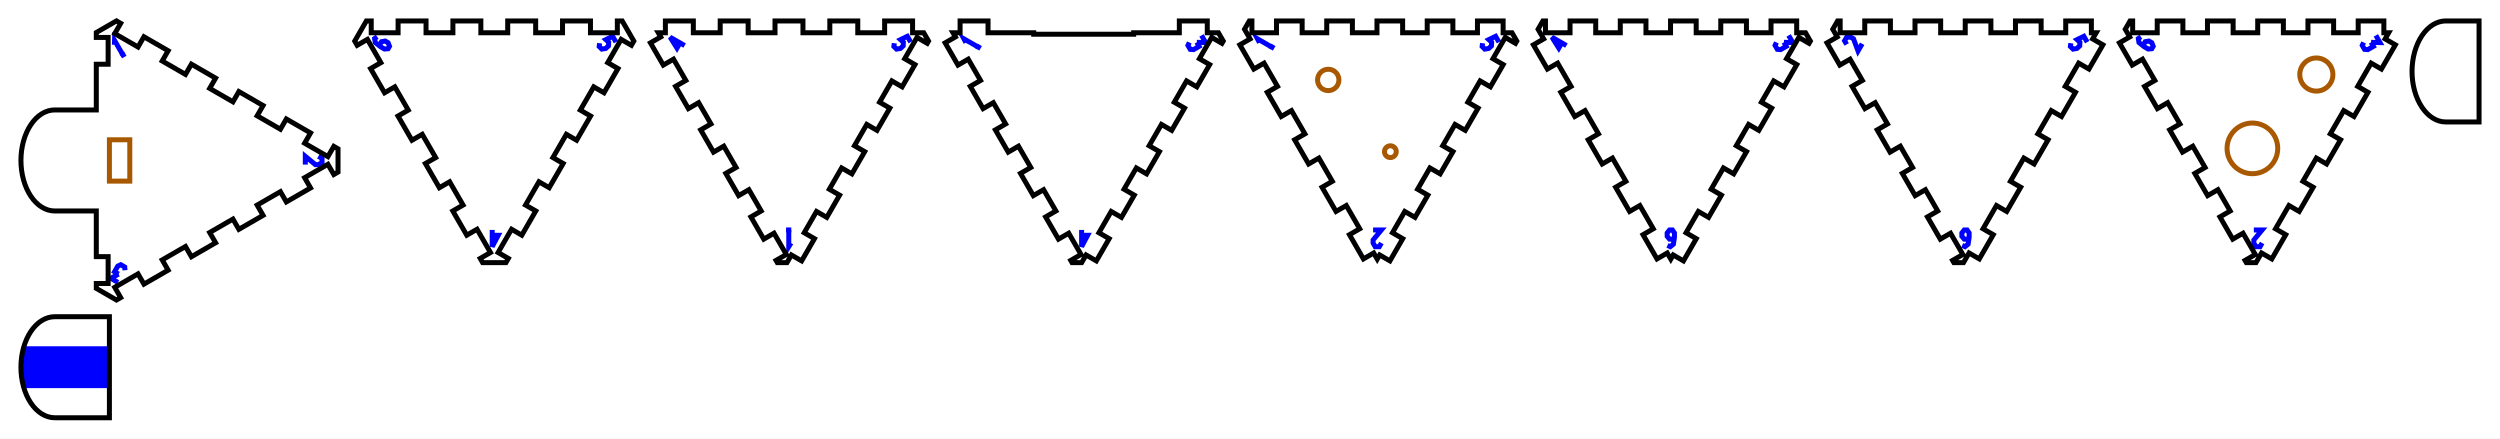
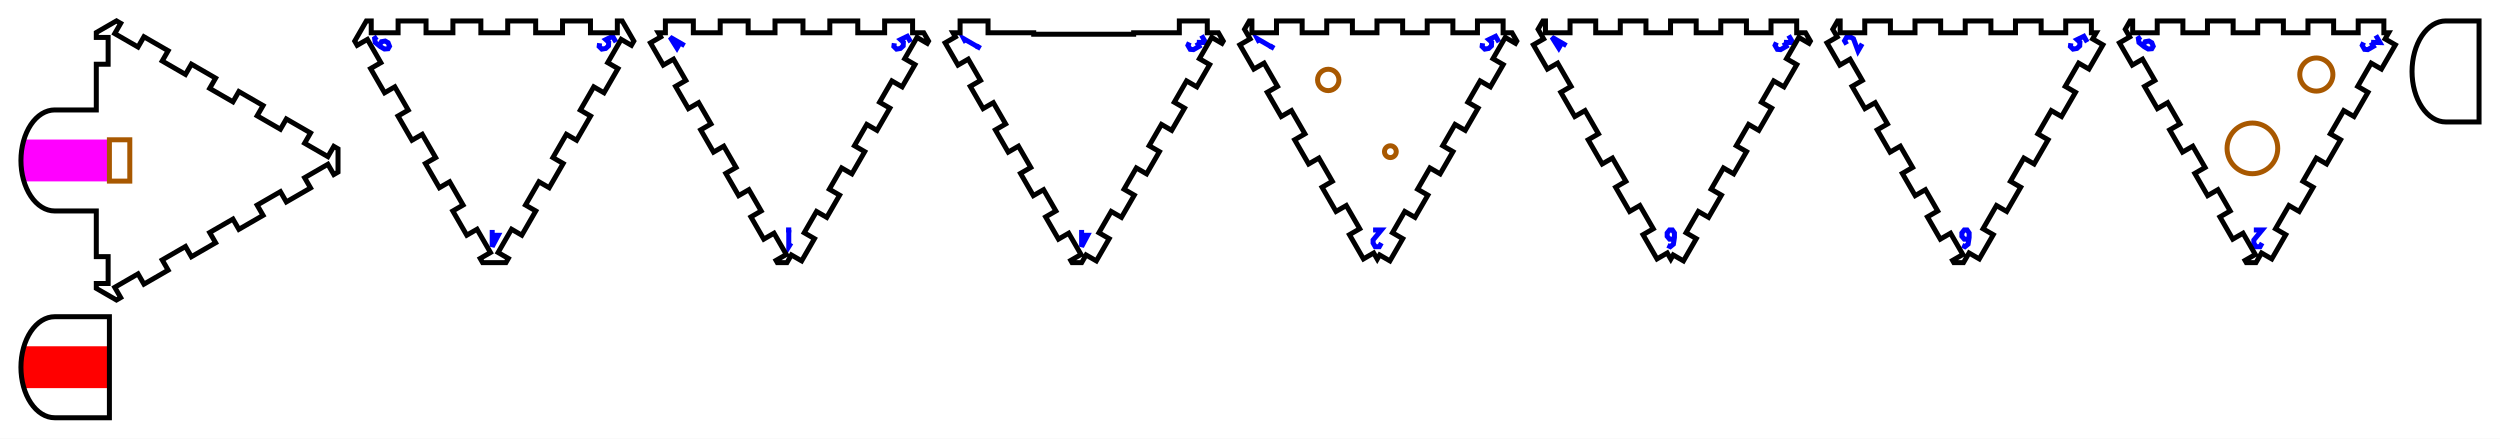
<svg xmlns="http://www.w3.org/2000/svg" width="597.11mm" height="104.78mm" viewBox="0 0 597.11 104.78">
  <rect x="0.0" y="0.0" width="597.11" height="104.78" fill="#ffffff" />
-   <g fill="#0000ff" stroke="none">
+   <g fill="#ff0000" stroke="none">
    <path d="M 26.065,82.710 L 26.065,92.710 L 5.793,92.710 L 5.706,92.415 L 5.624,92.117 L 5.548,91.816 L 5.477,91.512 L 5.412,91.204 L 5.352,90.895 L 5.298,90.583 L 5.249,90.269 L 5.206,89.953 L 5.169,89.636 L 5.137,89.317 L 5.111,88.997 L 5.091,88.676 L 5.077,88.355 L 5.068,88.032 L 5.065,87.710 L 5.068,87.388 L 5.077,87.066 L 5.091,86.744 L 5.111,86.423 L 5.137,86.103 L 5.169,85.785 L 5.206,85.467 L 5.249,85.151 L 5.298,84.837 L 5.352,84.525 L 5.412,84.216 L 5.477,83.909 L 5.548,83.605 L 5.624,83.303 L 5.706,83.005 L 5.793,82.710 Z" />
  </g>
+   <g fill="#ff00ff" stroke="none">
+     <path d="M 26.065,33.323 L 26.065,43.323 L 5.793,43.323 L 5.706,43.028 L 5.624,42.730 L 5.548,42.428 L 5.477,42.124 L 5.412,41.817 L 5.352,41.507 L 5.298,41.195 L 5.249,40.881 L 5.206,40.566 L 5.169,40.248 L 5.137,39.929 L 5.111,39.609 L 5.091,39.289 L 5.077,38.967 L 5.068,38.645 L 5.065,38.323 L 5.068,38.000 L 5.077,37.678 L 5.091,37.357 L 5.111,37.036 L 5.137,36.716 L 5.169,36.397 L 5.206,36.080 L 5.249,35.764 L 5.298,35.450 L 5.352,35.138 L 5.412,34.828 L 5.477,34.521 L 5.548,34.217 L 5.624,33.916 L 5.706,33.617 L 5.793,33.323 Z" />
+   </g>
  <g fill="none" stroke="#0000ff" stroke-width="1.194">
-     <path d="M 76.039,37.331 L 76.919,37.827 L 76.919,38.819 L 76.039,39.315 L 75.319,39.315 L 72.919,37.331 L 72.919,39.315" />
-     <path d="M 28.174,67.458 L 26.456,66.466 L 28.322,65.465" />
-     <path d="M 28.322,65.465 L 27.356,64.907 L 28.136,63.556 L 28.842,63.225 L 29.788,63.770 L 29.854,64.548" />
-     <path d="M 27.325,10.694 L 27.358,9.659 L 29.358,13.123" />
-     <path d="M 28.842,13.420 L 29.916,12.800" />
    <path d="M 90.091,8.787 L 89.479,9.207 L 89.627,10.152 L 90.889,11.166 L 91.824,11.706 L 92.695,11.637 L 93.030,11.057 L 92.692,10.203 L 91.999,9.803 L 91.125,9.957 L 90.728,10.644 L 90.889,11.166" />
    <path d="M 147.129,10.066 L 146.323,8.670 L 144.703,9.463 L 145.379,10.075 L 145.335,10.959 L 144.673,11.571 L 143.749,11.732 L 143.107,11.100 L 143.213,10.323" />
    <path d="M 117.560,54.919 L 117.560,58.919 L 118.999,56.199 L 117.015,56.199" />
    <path d="M 163.517,10.885 L 160.053,8.885 L 161.689,11.491 L 162.681,9.773" />
    <path d="M 217.517,10.066 L 216.711,8.670 L 215.090,9.463 L 215.767,10.075 L 215.723,10.959 L 215.060,11.571 L 214.137,11.732 L 213.495,11.100 L 213.601,10.323" />
    <path d="M 188.940,58.039 L 188.394,58.919 L 188.394,54.919" />
    <path d="M 188.990,54.919 L 187.750,54.919" />
    <path d="M 230.707,10.184 L 230.217,9.272 L 233.681,11.272" />
    <path d="M 233.384,11.787 L 234.004,10.713" />
    <path d="M 286.975,8.456 L 287.967,10.174 L 285.850,10.107" />
    <path d="M 285.850,10.107 L 286.408,11.074 L 285.057,11.854 L 284.279,11.787 L 283.734,10.842 L 284.065,10.136" />
    <path d="M 258.336,54.919 L 258.336,58.919 L 259.774,56.199 L 257.790,56.199" />
    <path d="M 300.821,10.184 L 300.332,9.272 L 303.796,11.272" />
    <path d="M 303.499,11.787 L 304.119,10.713" />
    <path d="M 358.019,10.066 L 357.213,8.670 L 355.593,9.463 L 356.269,10.075 L 356.225,10.959 L 355.563,11.571 L 354.639,11.732 L 353.997,11.100 L 354.103,10.323" />
    <path d="M 329.938,58.039 L 329.442,58.919 L 328.450,58.919 L 327.954,58.039 L 327.954,57.319 L 329.938,54.919 L 327.954,54.919" />
    <path d="M 374.134,10.885 L 370.670,8.885 L 372.307,11.491 L 373.299,9.773" />
    <path d="M 427.204,8.456 L 428.196,10.174 L 426.080,10.107" />
    <path d="M 426.080,10.107 L 426.638,11.074 L 425.287,11.854 L 424.509,11.787 L 423.963,10.842 L 424.295,10.136" />
    <path d="M 398.268,58.599 L 398.937,58.919 L 399.681,58.319 L 399.929,56.719 L 399.929,55.639 L 399.433,54.919 L 398.764,54.919 L 398.193,55.639 L 398.193,56.439 L 398.764,57.119 L 399.557,57.119 L 399.929,56.719" />
    <path d="M 441.076,10.614 L 440.562,9.744 L 441.058,8.885 L 442.068,8.896 L 442.691,9.256 L 443.778,12.174 L 444.770,10.456" />
    <path d="M 498.522,10.066 L 497.716,8.670 L 496.095,9.463 L 496.772,10.075 L 496.728,10.959 L 496.065,11.571 L 495.142,11.732 L 494.500,11.100 L 494.606,10.323" />
    <path d="M 468.655,58.599 L 469.325,58.919 L 470.069,58.319 L 470.317,56.719 L 470.317,55.639 L 469.821,54.919 L 469.151,54.919 L 468.581,55.639 L 468.581,56.439 L 469.151,57.119 L 469.945,57.119 L 470.317,56.719" />
    <path d="M 511.341,8.787 L 510.729,9.207 L 510.877,10.152 L 512.138,11.166 L 513.074,11.706 L 513.945,11.637 L 514.280,11.057 L 513.942,10.203 L 513.249,9.803 L 512.375,9.957 L 511.978,10.644 L 512.138,11.166" />
    <path d="M 567.449,8.456 L 568.441,10.174 L 566.324,10.107" />
    <path d="M 566.324,10.107 L 566.882,11.074 L 565.531,11.854 L 564.754,11.787 L 564.208,10.842 L 564.539,10.136" />
    <path d="M 540.298,58.039 L 539.802,58.919 L 538.810,58.919 L 538.314,58.039 L 538.314,57.319 L 540.298,54.919 L 538.314,54.919" />
  </g>
  <g fill="none" stroke="#a85800" stroke-width="1.194">
-     <path d="M 26.130,43.258 L 31.000,43.258 L 31.000,33.388 L 26.130,33.388 Z" />
+     <path d="M 26.130,33.388 L 31.000,33.388 L 31.000,43.258 L 26.130,43.258 Z" />
    <circle cx="332.079" cy="36.226" r="1.408" />
    <circle cx="317.241" cy="19.092" r="2.552" />
    <circle cx="553.243" cy="17.803" r="3.955" />
    <circle cx="537.971" cy="35.438" r="6.051" />
  </g>
  <g fill="none" stroke="#000000" stroke-width="1.194">
-     <path d="M 80.734,35.543 L 80.734,41.103 L 79.727,41.684 L 78.312,39.235 L 72.756,42.442 L 74.171,44.892 L 68.389,48.230 L 66.975,45.780 L 61.419,48.988 L 62.834,51.437 L 57.052,54.775 L 55.638,52.326 L 50.082,55.533 L 51.496,57.983 L 45.715,61.320 L 44.301,58.871 L 38.745,62.079 L 40.159,64.528 L 34.378,67.866 L 32.964,65.416 L 27.408,68.624 L 28.822,71.074 L 27.815,71.655 L 23.000,68.875 L 23.000,67.712 L 25.828,67.712 L 25.828,61.297 L 23.000,61.297 L 23.000,50.388 L 13.063,50.388 L 12.271,50.329 L 11.486,50.154 L 10.716,49.865 L 9.969,49.464 L 9.253,48.956 L 8.574,48.346 L 7.939,47.640 L 7.354,46.844 L 6.824,45.967 L 6.354,45.016 L 5.948,44.001 L 5.611,42.932 L 5.346,41.819 L 5.154,40.672 L 5.039,39.503 L 5.000,38.323 L 5.039,37.142 L 5.154,35.973 L 5.346,34.826 L 5.611,33.713 L 5.948,32.644 L 6.354,31.629 L 6.824,30.679 L 7.354,29.801 L 7.939,29.005 L 8.574,28.299 L 9.253,27.689 L 9.969,27.181 L 10.716,26.780 L 11.486,26.491 L 12.271,26.316 L 13.063,26.258 L 23.000,26.258 L 23.000,15.348 L 25.828,15.348 L 25.828,8.933 L 23.000,8.933 L 23.000,7.770 L 27.815,4.990 L 28.822,5.572 L 27.408,8.021 L 32.964,11.229 L 34.378,8.779 L 40.159,12.117 L 38.745,14.566 L 44.301,17.774 L 45.715,15.325 L 51.496,18.662 L 50.082,21.112 L 55.638,24.320 L 57.052,21.870 L 62.834,25.208 L 61.419,27.657 L 66.975,30.865 L 68.389,28.416 L 74.171,31.753 L 72.756,34.203 L 78.312,37.411 L 79.727,34.961 Z" />
+     <path d="M 80.734,41.103 L 80.734,35.543 L 79.727,34.961 L 78.312,37.411 L 72.756,34.203 L 74.171,31.753 L 68.389,28.416 L 66.975,30.865 L 61.419,27.657 L 62.834,25.208 L 57.052,21.870 L 55.638,24.320 L 50.082,21.112 L 51.496,18.662 L 45.715,15.325 L 44.301,17.774 L 38.745,14.566 L 40.159,12.117 L 34.378,8.779 L 32.964,11.229 L 27.408,8.021 L 28.822,5.572 L 27.815,4.990 L 23.000,7.770 L 23.000,8.933 L 25.828,8.933 L 25.828,15.348 L 23.000,15.348 L 23.000,26.258 L 13.063,26.258 L 12.271,26.316 L 11.486,26.491 L 10.716,26.780 L 9.969,27.181 L 9.253,27.689 L 8.574,28.299 L 7.939,29.005 L 7.354,29.801 L 6.824,30.679 L 6.354,31.629 L 5.948,32.644 L 5.611,33.713 L 5.346,34.826 L 5.154,35.973 L 5.039,37.142 L 5.000,38.323 L 5.039,39.503 L 5.154,40.672 L 5.346,41.819 L 5.611,42.932 L 5.948,44.001 L 6.354,45.016 L 6.824,45.967 L 7.354,46.844 L 7.939,47.640 L 8.574,48.346 L 9.253,48.956 L 9.969,49.464 L 10.716,49.865 L 11.486,50.154 L 12.271,50.329 L 13.063,50.388 L 23.000,50.388 L 23.000,61.297 L 25.828,61.297 L 25.828,67.712 L 23.000,67.712 L 23.000,68.875 L 27.815,71.655 L 28.822,71.074 L 27.408,68.624 L 32.964,65.416 L 34.378,67.866 L 40.159,64.528 L 38.745,62.079 L 44.301,58.871 L 45.715,61.320 L 51.496,57.983 L 50.082,55.533 L 55.638,52.326 L 57.052,54.775 L 62.834,51.437 L 61.419,48.988 L 66.975,45.780 L 68.389,48.230 L 74.171,44.892 L 72.756,42.442 L 78.312,39.235 L 79.727,41.684 Z" />
    <path d="M 84.724,9.815 L 87.504,5.000 L 88.667,5.000 L 88.667,7.828 L 95.082,7.828 L 95.082,5.000 L 101.758,5.000 L 101.758,7.828 L 108.173,7.828 L 108.173,5.000 L 114.849,5.000 L 114.849,7.828 L 121.264,7.828 L 121.264,5.000 L 127.940,5.000 L 127.940,7.828 L 134.355,7.828 L 134.355,5.000 L 141.031,5.000 L 141.031,7.828 L 147.446,7.828 L 147.446,5.000 L 148.609,5.000 L 151.389,9.815 L 150.807,10.822 L 148.358,9.408 L 145.150,14.964 L 147.600,16.378 L 144.262,22.159 L 141.813,20.745 L 138.605,26.301 L 141.054,27.715 L 137.717,33.496 L 135.267,32.082 L 132.059,37.638 L 134.509,39.052 L 131.171,44.834 L 128.722,43.419 L 125.514,48.975 L 127.963,50.389 L 124.626,56.171 L 122.176,54.756 L 118.968,60.312 L 121.418,61.727 L 120.836,62.734 L 115.276,62.734 L 114.695,61.727 L 117.144,60.312 L 113.937,54.756 L 111.487,56.171 L 108.149,50.389 L 110.599,48.975 L 107.391,43.419 L 104.942,44.834 L 101.604,39.052 L 104.053,37.638 L 100.846,32.082 L 98.396,33.496 L 95.059,27.715 L 97.508,26.301 L 94.300,20.745 L 91.851,22.159 L 88.513,16.378 L 90.963,14.964 L 87.755,9.408 L 85.305,10.822 Z" />
    <path d="M 157.230,7.828 L 158.924,7.828 L 158.924,5.000 L 165.600,5.000 L 165.600,7.828 L 172.015,7.828 L 172.015,5.000 L 178.691,5.000 L 178.691,7.828 L 185.106,7.828 L 185.106,5.000 L 191.782,5.000 L 191.782,7.828 L 198.197,7.828 L 198.197,5.000 L 204.873,5.000 L 204.873,7.828 L 211.288,7.828 L 211.288,5.000 L 217.964,5.000 L 217.964,7.828 L 220.630,7.828 L 221.777,9.815 L 221.468,10.350 L 219.018,8.936 L 216.083,14.019 L 218.533,15.434 L 215.468,20.742 L 213.018,19.328 L 210.083,24.412 L 212.533,25.826 L 209.468,31.135 L 207.018,29.720 L 204.083,34.804 L 206.533,36.218 L 203.468,41.527 L 201.018,40.113 L 198.083,45.196 L 200.533,46.610 L 197.468,51.919 L 195.018,50.505 L 192.083,55.589 L 194.533,57.003 L 191.468,62.311 L 189.018,60.897 L 187.958,62.734 L 185.664,62.734 L 185.355,62.199 L 187.805,60.785 L 184.870,55.701 L 182.420,57.115 L 179.355,51.807 L 181.805,50.392 L 178.870,45.309 L 176.420,46.723 L 173.355,41.414 L 175.805,40.000 L 172.870,34.916 L 170.420,36.331 L 167.355,31.022 L 169.805,29.608 L 166.870,24.524 L 164.420,25.938 L 161.355,20.630 L 163.805,19.215 L 160.870,14.132 L 158.420,15.546 L 155.355,10.237 L 157.805,8.823 Z" />
    <path d="M 227.618,7.828 L 229.312,7.828 L 229.312,5.000 L 235.987,5.000 L 235.987,7.828 L 246.897,7.828 L 246.897,8.182 L 270.767,8.182 L 270.767,7.828 L 281.676,7.828 L 281.676,5.000 L 288.351,5.000 L 288.351,7.828 L 291.017,7.828 L 292.164,9.815 L 291.855,10.350 L 289.406,8.936 L 286.471,14.019 L 288.920,15.434 L 285.855,20.742 L 283.406,19.328 L 280.471,24.412 L 282.920,25.826 L 279.855,31.135 L 277.406,29.720 L 274.471,34.804 L 276.920,36.218 L 273.855,41.527 L 271.406,40.113 L 268.471,45.196 L 270.920,46.610 L 267.855,51.919 L 265.406,50.505 L 262.471,55.589 L 264.920,57.003 L 261.855,62.311 L 259.406,60.897 L 258.346,62.734 L 256.052,62.734 L 255.743,62.199 L 258.192,60.785 L 255.257,55.701 L 252.808,57.115 L 249.743,51.807 L 252.192,50.392 L 249.257,45.309 L 246.808,46.723 L 243.743,41.414 L 246.192,40.000 L 243.257,34.916 L 240.808,36.331 L 237.743,31.022 L 240.192,29.608 L 237.257,24.524 L 234.808,25.938 L 231.743,20.630 L 234.192,19.215 L 231.257,14.132 L 228.808,15.546 L 225.743,10.237 L 228.192,8.823 Z" />
    <path d="M 297.247,6.987 L 298.394,5.000 L 299.011,5.000 L 299.011,7.828 L 304.881,7.828 L 304.881,5.000 L 311.011,5.000 L 311.011,7.828 L 316.881,7.828 L 316.881,5.000 L 323.011,5.000 L 323.011,7.828 L 328.881,7.828 L 328.881,5.000 L 335.011,5.000 L 335.011,7.828 L 340.881,7.828 L 340.881,5.000 L 347.011,5.000 L 347.011,7.828 L 352.881,7.828 L 352.881,5.000 L 359.011,5.000 L 359.011,7.828 L 361.132,7.828 L 362.279,9.815 L 361.970,10.350 L 359.521,8.936 L 356.586,14.019 L 359.035,15.434 L 355.970,20.742 L 353.521,19.328 L 350.586,24.412 L 353.035,25.826 L 349.970,31.135 L 347.521,29.720 L 344.586,34.804 L 347.035,36.218 L 343.970,41.527 L 341.521,40.113 L 338.586,45.196 L 341.035,46.610 L 337.970,51.919 L 335.521,50.505 L 332.586,55.589 L 335.035,57.003 L 331.970,62.311 L 329.521,60.897 L 328.946,61.892 L 328.099,60.425 L 325.650,61.839 L 322.312,56.058 L 324.762,54.644 L 321.554,49.088 L 319.104,50.502 L 315.767,44.721 L 318.216,43.307 L 315.009,37.751 L 312.559,39.165 L 309.221,33.384 L 311.671,31.970 L 308.463,26.414 L 306.014,27.828 L 302.676,22.047 L 305.125,20.633 L 301.918,15.077 L 299.468,16.491 L 296.130,10.710 L 298.580,9.296 Z" />
    <path d="M 367.362,6.987 L 368.509,5.000 L 369.126,5.000 L 369.126,7.828 L 374.996,7.828 L 374.996,5.000 L 381.126,5.000 L 381.126,7.828 L 386.996,7.828 L 386.996,5.000 L 393.126,5.000 L 393.126,7.828 L 398.996,7.828 L 398.996,5.000 L 405.126,5.000 L 405.126,7.828 L 410.996,7.828 L 410.996,5.000 L 417.126,5.000 L 417.126,7.828 L 422.996,7.828 L 422.996,5.000 L 429.126,5.000 L 429.126,7.828 L 431.247,7.828 L 432.394,9.815 L 432.085,10.350 L 429.636,8.936 L 426.701,14.019 L 429.150,15.434 L 426.085,20.742 L 423.636,19.328 L 420.701,24.412 L 423.150,25.826 L 420.085,31.135 L 417.636,29.720 L 414.701,34.804 L 417.150,36.218 L 414.085,41.527 L 411.636,40.113 L 408.701,45.196 L 411.150,46.610 L 408.085,51.919 L 405.636,50.505 L 402.701,55.589 L 405.150,57.003 L 402.085,62.311 L 399.636,60.897 L 399.061,61.892 L 398.214,60.425 L 395.765,61.839 L 392.427,56.058 L 394.877,54.644 L 391.669,49.088 L 389.219,50.502 L 385.882,44.721 L 388.331,43.307 L 385.123,37.751 L 382.674,39.165 L 379.336,33.384 L 381.786,31.970 L 378.578,26.414 L 376.128,27.828 L 372.791,22.047 L 375.240,20.633 L 372.032,15.077 L 369.583,16.491 L 366.245,10.710 L 368.695,9.296 Z" />
    <path d="M 437.749,6.987 L 438.896,5.000 L 439.514,5.000 L 439.514,7.828 L 445.384,7.828 L 445.384,5.000 L 451.514,5.000 L 451.514,7.828 L 457.384,7.828 L 457.384,5.000 L 463.514,5.000 L 463.514,7.828 L 469.384,7.828 L 469.384,5.000 L 475.514,5.000 L 475.514,7.828 L 481.384,7.828 L 481.384,5.000 L 487.514,5.000 L 487.514,7.828 L 493.384,7.828 L 493.384,5.000 L 499.514,5.000 L 499.514,7.828 L 500.662,7.828 L 499.815,9.296 L 502.265,10.710 L 498.927,16.491 L 496.478,15.077 L 493.270,20.633 L 495.720,22.047 L 492.382,27.828 L 489.932,26.414 L 486.725,31.970 L 489.174,33.384 L 485.836,39.165 L 483.387,37.751 L 480.179,43.307 L 482.629,44.721 L 479.291,50.502 L 476.841,49.088 L 473.634,54.644 L 476.083,56.058 L 472.745,61.839 L 470.296,60.425 L 468.963,62.734 L 466.669,62.734 L 466.360,62.199 L 468.810,60.785 L 465.875,55.701 L 463.425,57.115 L 460.360,51.807 L 462.810,50.392 L 459.875,45.309 L 457.425,46.723 L 454.360,41.414 L 456.810,40.000 L 453.875,34.916 L 451.425,36.331 L 448.360,31.022 L 450.810,29.608 L 447.875,24.524 L 445.425,25.938 L 442.360,20.630 L 444.810,19.215 L 441.875,14.132 L 439.425,15.546 L 436.360,10.237 L 438.810,8.823 Z" />
    <path d="M 507.607,6.987 L 508.753,5.000 L 509.371,5.000 L 509.371,7.828 L 515.241,7.828 L 515.241,5.000 L 521.371,5.000 L 521.371,7.828 L 527.241,7.828 L 527.241,5.000 L 533.371,5.000 L 533.371,7.828 L 539.241,7.828 L 539.241,5.000 L 545.371,5.000 L 545.371,7.828 L 551.241,7.828 L 551.241,5.000 L 557.371,5.000 L 557.371,7.828 L 563.241,7.828 L 563.241,5.000 L 569.371,5.000 L 569.371,7.828 L 570.520,7.828 L 569.673,9.296 L 572.122,10.710 L 568.785,16.491 L 566.335,15.077 L 563.127,20.633 L 565.577,22.047 L 562.239,27.828 L 559.790,26.414 L 556.582,31.970 L 559.031,33.384 L 555.694,39.165 L 553.244,37.751 L 550.036,43.307 L 552.486,44.721 L 549.148,50.502 L 546.699,49.088 L 543.491,54.644 L 545.940,56.058 L 542.603,61.839 L 540.153,60.425 L 538.820,62.734 L 536.526,62.734 L 536.217,62.199 L 538.667,60.785 L 535.732,55.701 L 533.282,57.115 L 530.217,51.807 L 532.667,50.392 L 529.732,45.309 L 527.282,46.723 L 524.217,41.414 L 526.667,40.000 L 523.732,34.916 L 521.282,36.331 L 518.217,31.022 L 520.667,29.608 L 517.732,24.524 L 515.282,25.938 L 512.217,20.630 L 514.667,19.215 L 511.732,14.132 L 509.282,15.546 L 506.217,10.237 L 508.667,8.823 Z" />
    <path d="M 592.107,5.000 L 592.107,29.130 L 584.161,29.130 L 583.370,29.072 L 582.584,28.897 L 581.814,28.608 L 581.068,28.207 L 580.352,27.699 L 579.673,27.089 L 579.038,26.382 L 578.452,25.586 L 577.922,24.709 L 577.452,23.758 L 577.047,22.744 L 576.710,21.675 L 576.444,20.561 L 576.253,19.415 L 576.137,18.245 L 576.098,17.065 L 576.137,15.885 L 576.253,14.715 L 576.444,13.569 L 576.710,12.455 L 577.047,11.386 L 577.452,10.372 L 577.922,9.421 L 578.452,8.544 L 579.038,7.748 L 579.673,7.041 L 580.352,6.431 L 581.068,5.923 L 581.814,5.522 L 582.584,5.233 L 583.370,5.058 L 584.161,5.000 Z" />
    <path d="M 26.130,75.645 L 26.130,99.775 L 13.063,99.775 L 12.271,99.717 L 11.486,99.542 L 10.716,99.253 L 9.969,98.852 L 9.253,98.344 L 8.574,97.734 L 7.939,97.027 L 7.354,96.232 L 6.824,95.354 L 6.354,94.404 L 5.948,93.389 L 5.611,92.320 L 5.346,91.206 L 5.154,90.060 L 5.039,88.891 L 5.000,87.710 L 5.039,86.530 L 5.154,85.361 L 5.346,84.214 L 5.611,83.101 L 5.948,82.032 L 6.354,81.017 L 6.824,80.066 L 7.354,79.189 L 7.939,78.393 L 8.574,77.687 L 9.253,77.076 L 9.969,76.568 L 10.716,76.168 L 11.486,75.878 L 12.271,75.703 L 13.063,75.645 Z" />
  </g>
</svg>
